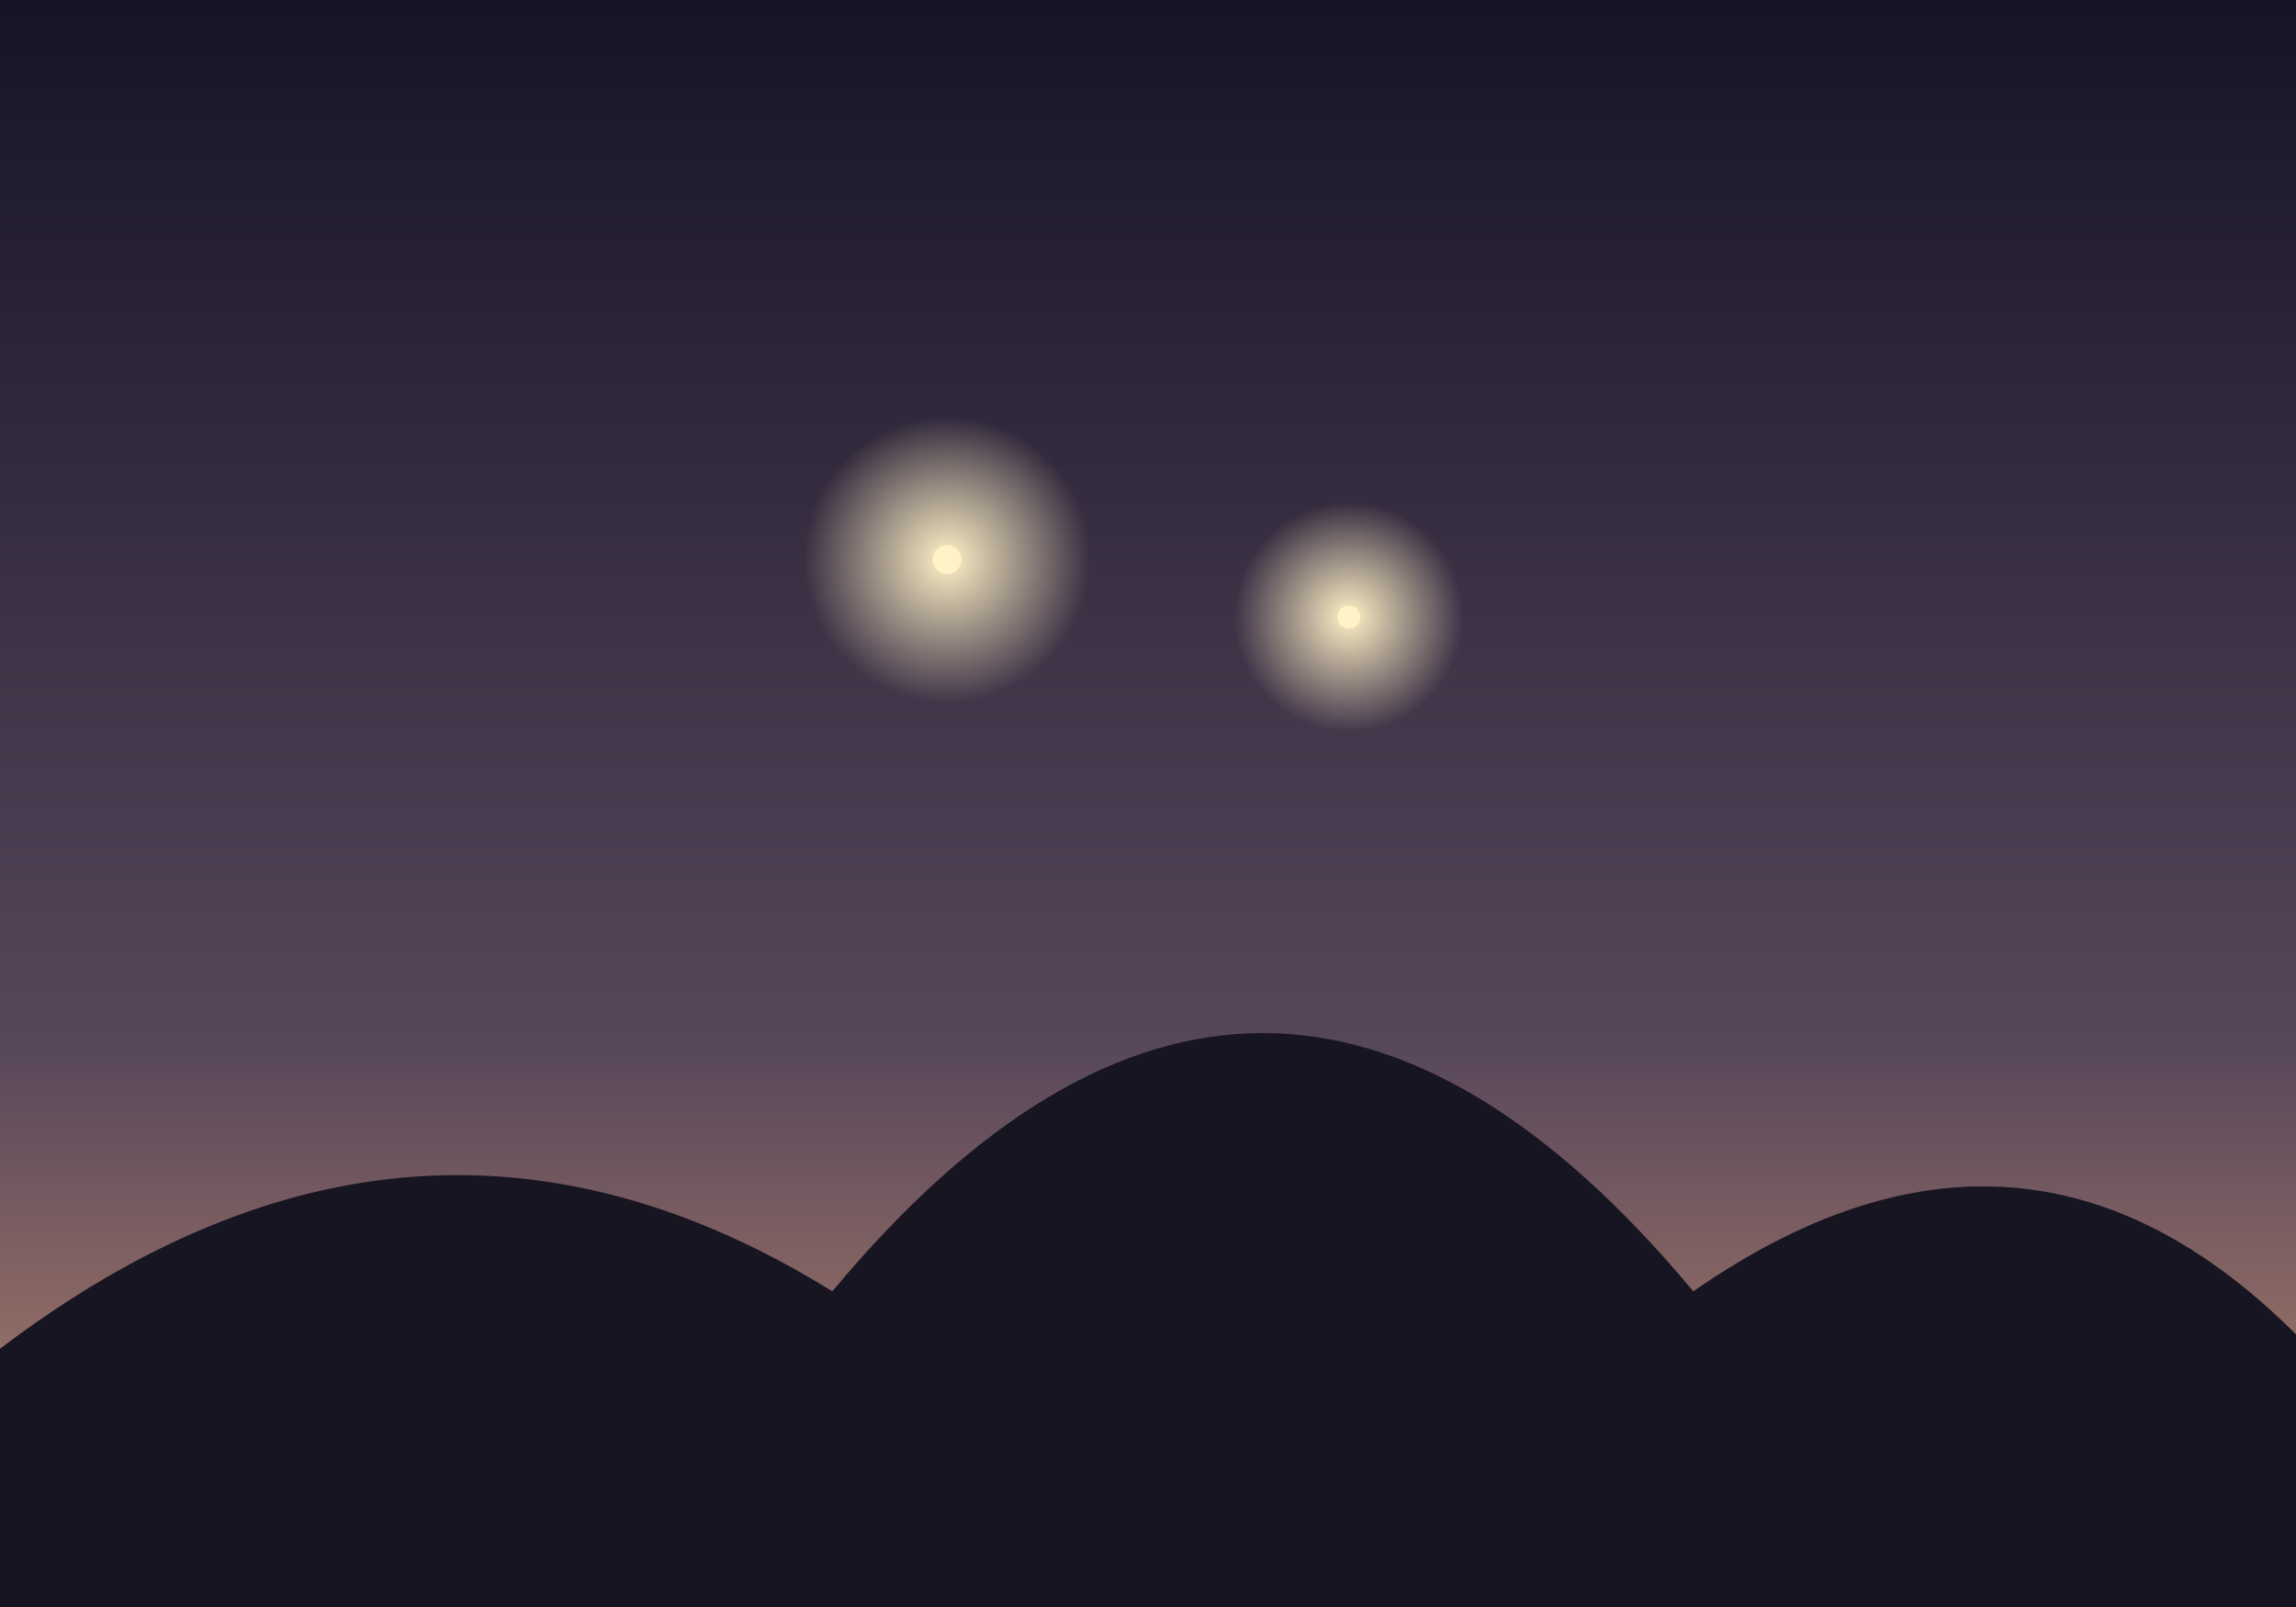
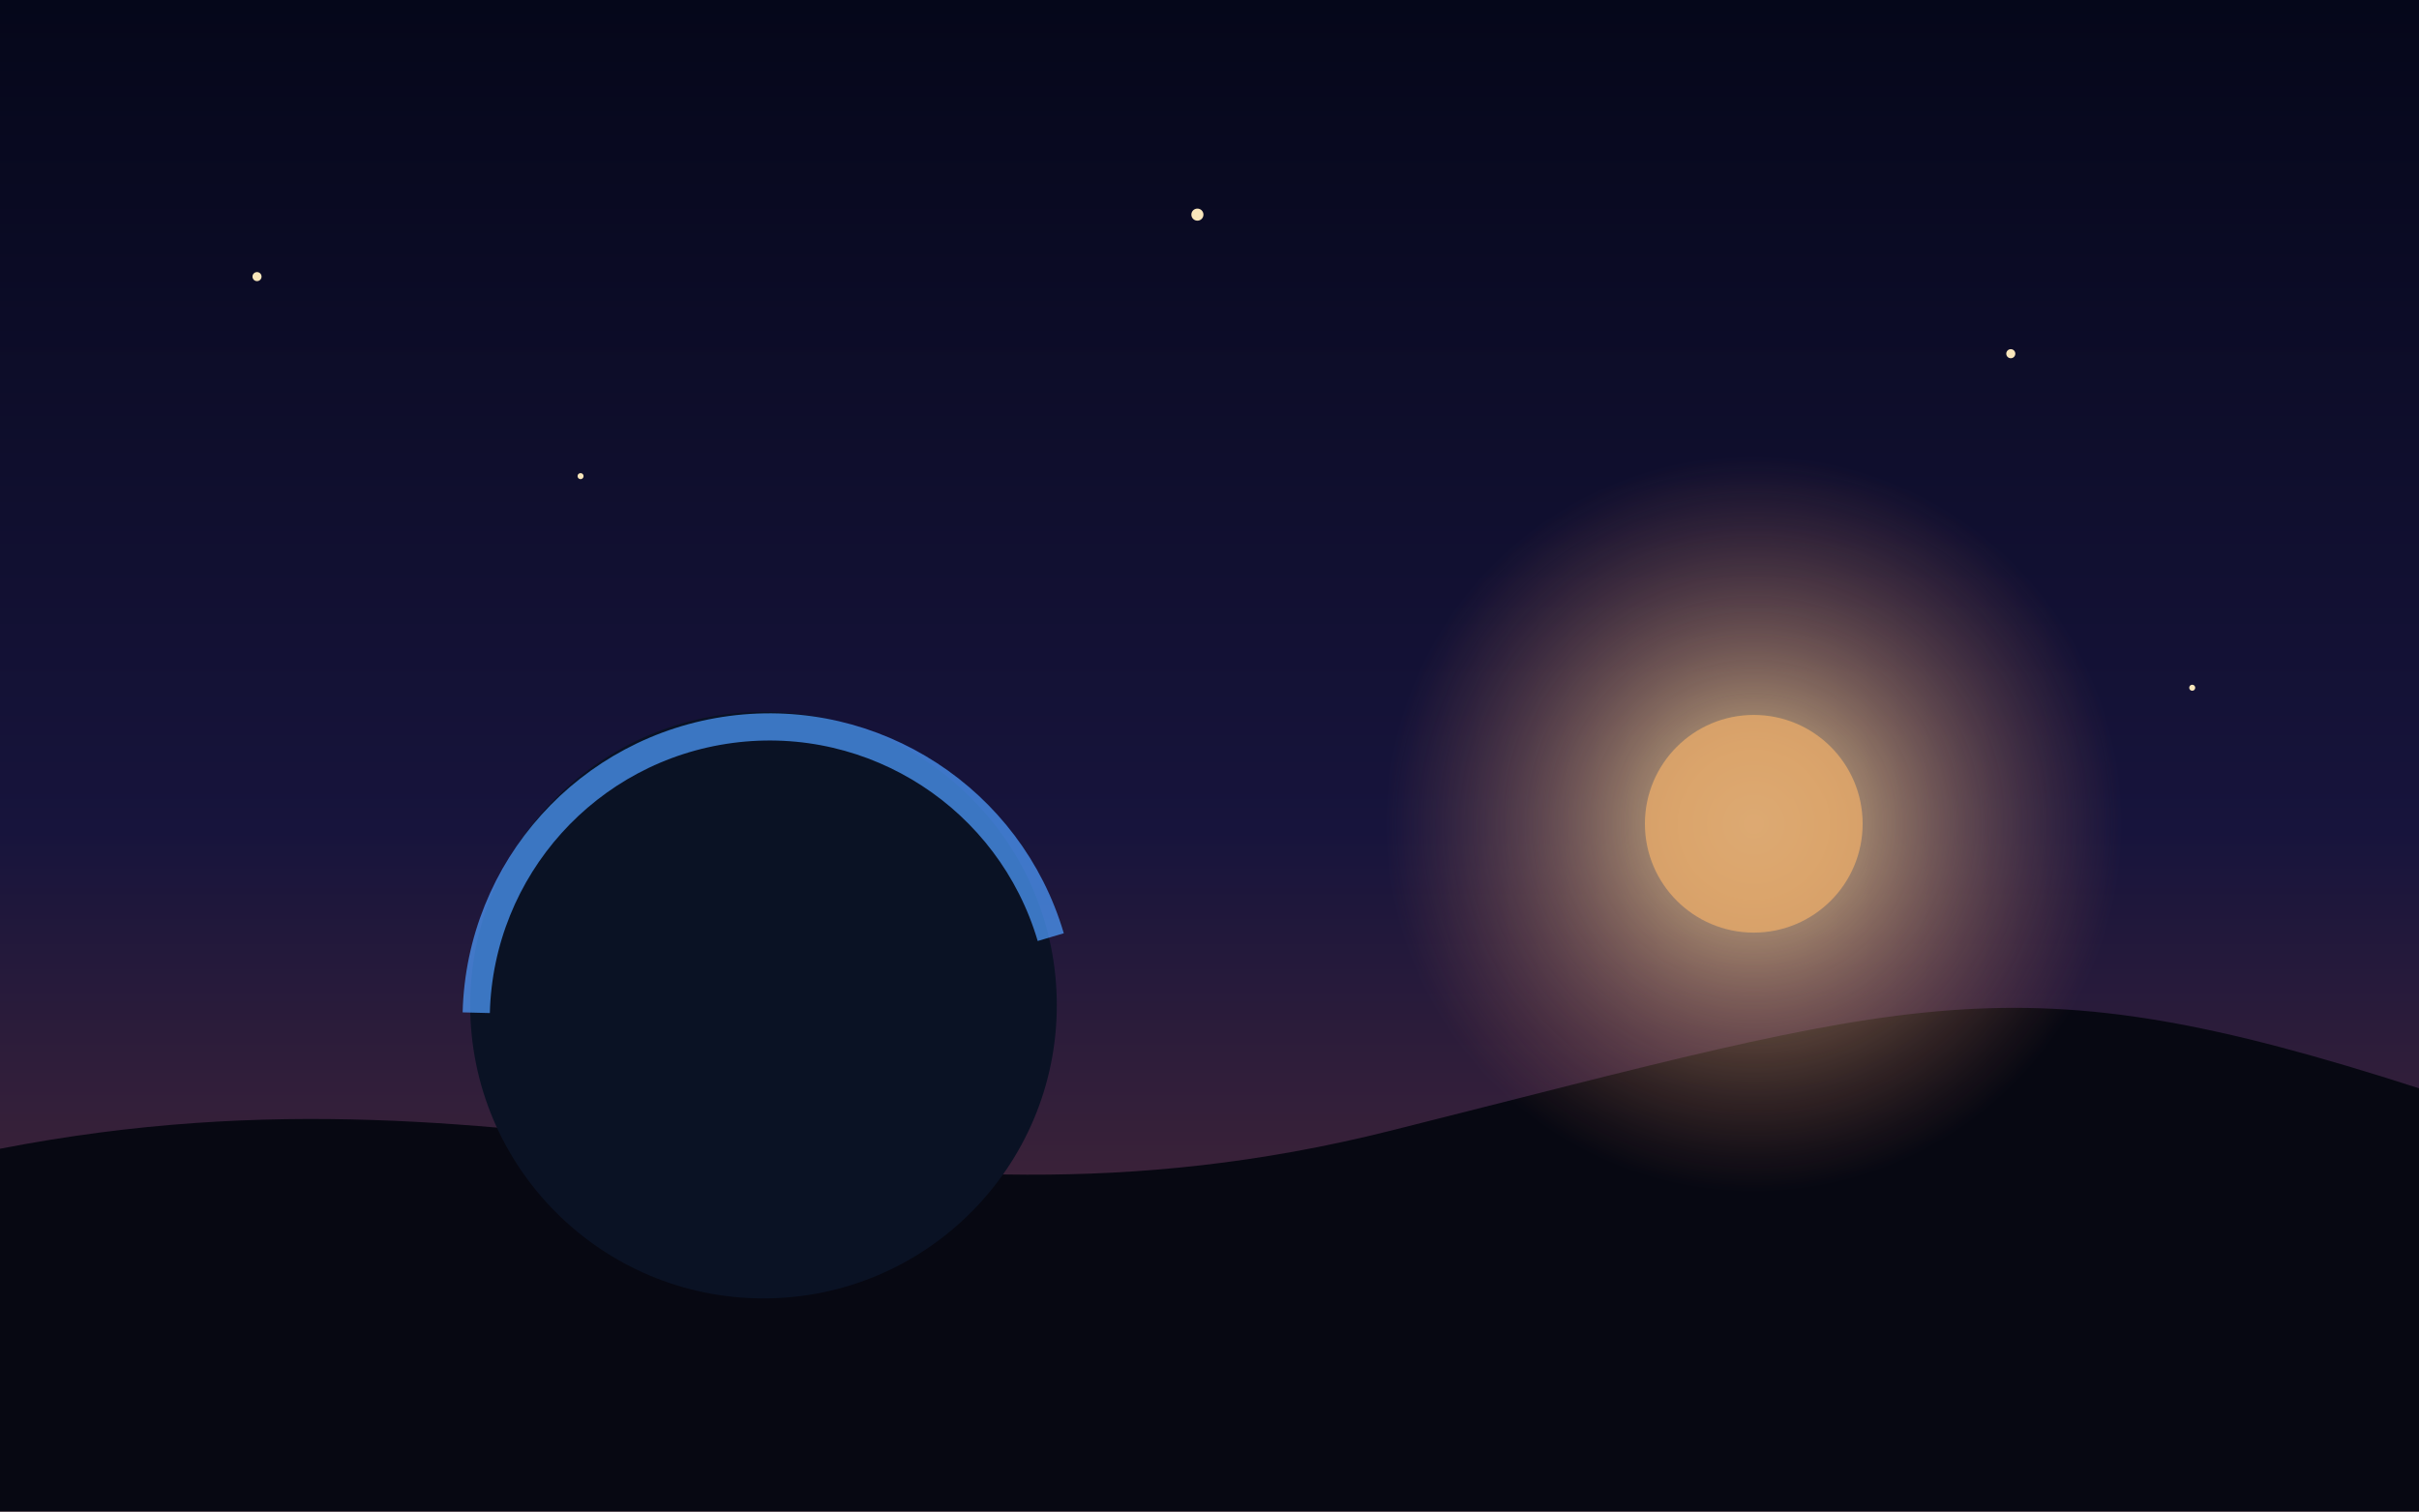
- <svg xmlns="http://www.w3.org/2000/svg" viewBox="0 0 800 560">
+ <svg xmlns="http://www.w3.org/2000/svg" viewBox="0 0 1600 1000">
  <defs>
-     <linearGradient id="d" x2="0" y2="1">
-       <stop stop-color="#161326" />
-       <stop offset=".65" stop-color="#58475b" />
-       <stop offset="1" stop-color="#c28d6d" />
+     <linearGradient id="sky" x2="0" y2="1">
+       <stop stop-color="#05071a" />
+       <stop offset=".55" stop-color="#17143c" />
+       <stop offset="1" stop-color="#5c2f36" />
    </linearGradient>
-     <radialGradient id="s">
-       <stop stop-color="#fff2c7" />
-       <stop offset="1" stop-color="#fff2c7" stop-opacity="0" />
+     <radialGradient id="sun">
+       <stop stop-color="#fff3ca" />
+       <stop offset=".2" stop-color="#edc98d" />
+       <stop offset="1" stop-color="#b26250" stop-opacity="0" />
    </radialGradient>
  </defs>
-   <rect width="800" height="560" fill="url(#d)" />
-   <path d="M0 470q145-110 290-20 150-180 300 0 115-80 210 15v95H0z" fill="#171522" />
-   <circle cx="330" cy="195" r="50" fill="url(#s)" />
-   <circle cx="470" cy="215" r="40" fill="url(#s)" />
-   <circle cx="330" cy="195" r="5" fill="#fff2c7" />
-   <circle cx="470" cy="215" r="4" fill="#fff2c7" />
+   <rect width="1600" height="1000" fill="url(#sky)" />
+   <path d="M0 760C360 690 570 836 920 748S1330 633 1600 720V1000H0Z" fill="#070812" />
+   <ellipse cx="1160" cy="545" rx="245" ry="245" fill="url(#sun)" opacity=".72" />
+   <circle cx="1160" cy="545" r="72" fill="#e3a769" opacity=".84" />
+   <ellipse cx="505" cy="665" rx="194" ry="194" fill="#0a1224" />
+   <path d="M315 670A194 194 0 0 1 695 620" fill="none" stroke="#4d9cff" stroke-width="18" opacity=".72" />
+   <g fill="#f9e6bb">
+     <circle cx="170" cy="183" r="3" />
+     <circle cx="384" cy="315" r="2" />
+     <circle cx="792" cy="142" r="4" />
+     <circle cx="1330" cy="234" r="3" />
+     <circle cx="1450" cy="455" r="2" />
+   </g>
</svg>
